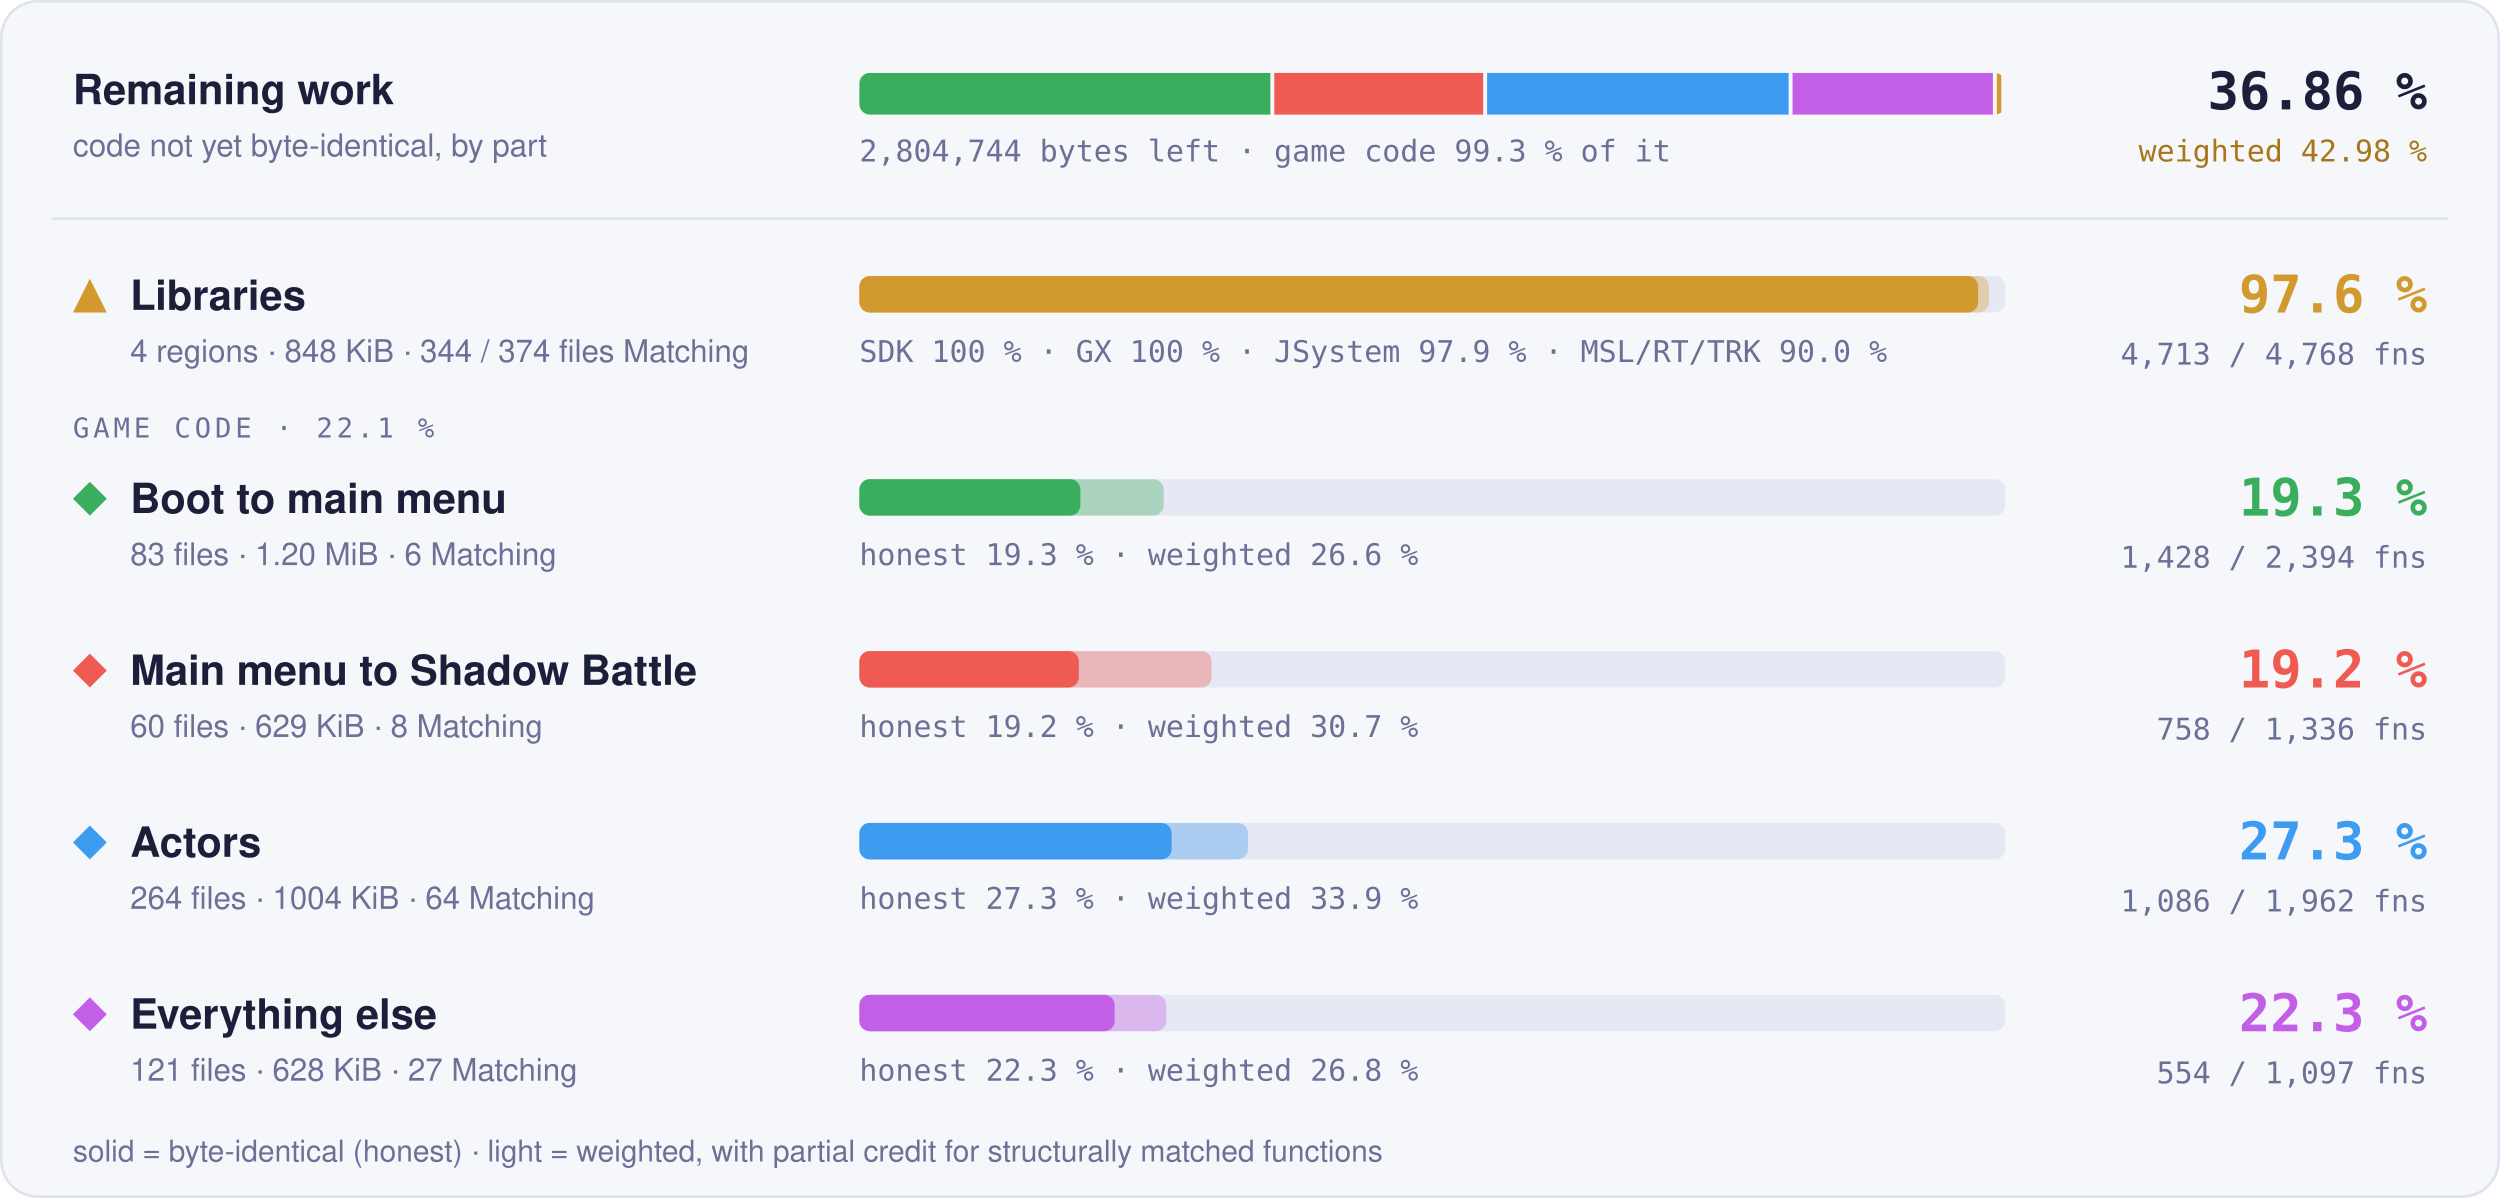
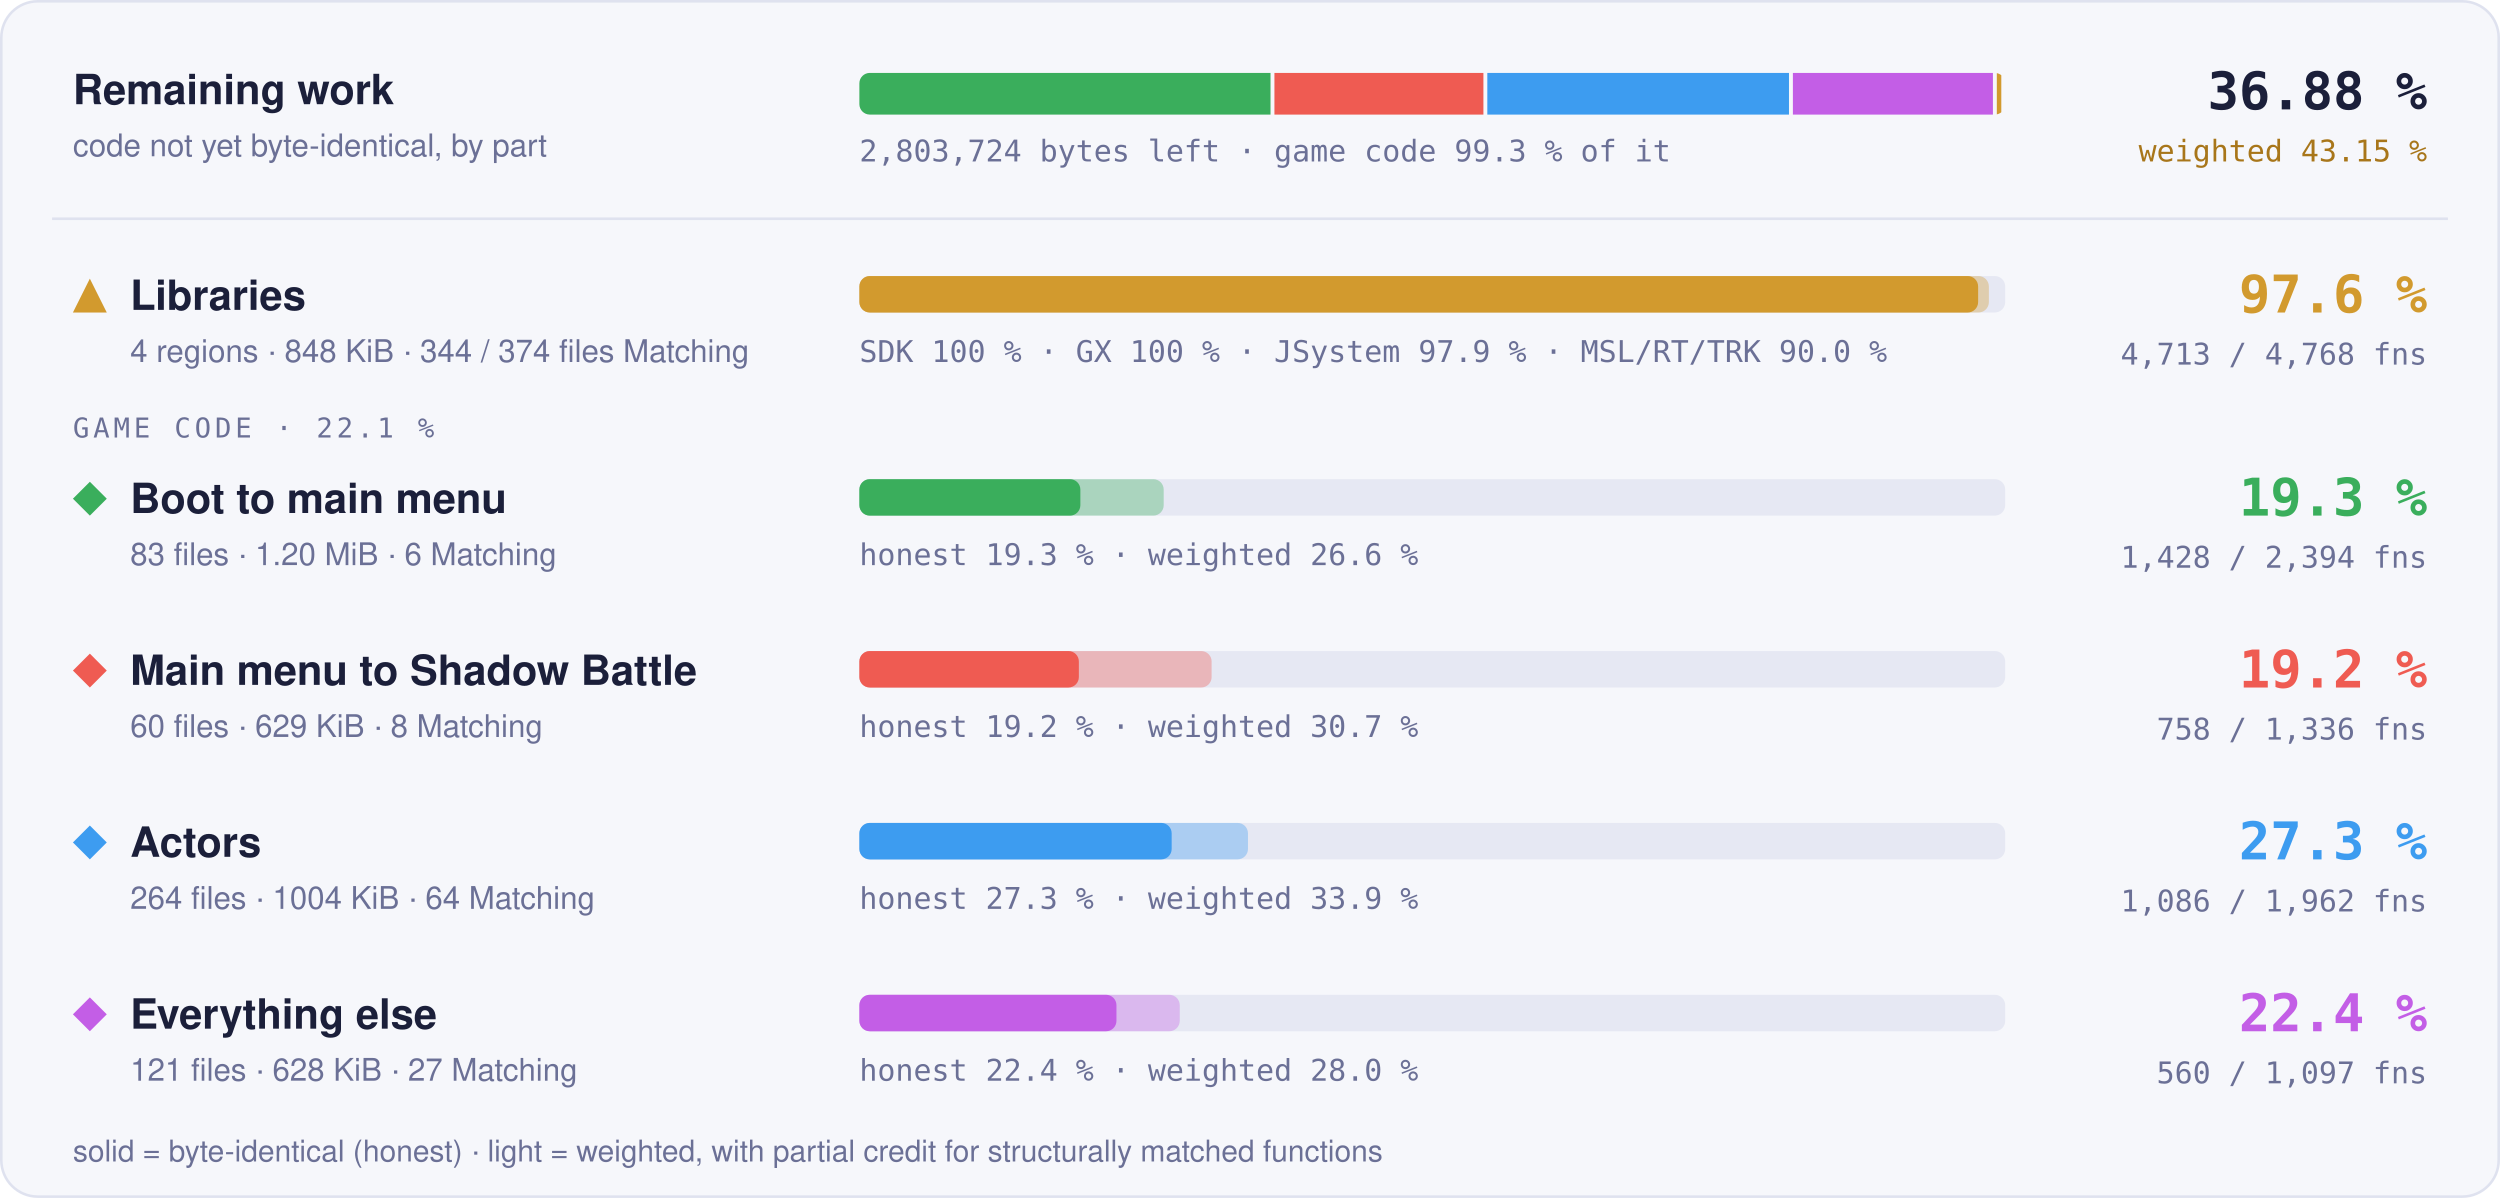
- <svg xmlns="http://www.w3.org/2000/svg" width="960" height="460" viewBox="0 0 960 460" role="img" aria-label="Progress overview: Libraries 97.6 % of code, 4713 of 4768 functions; Boot to main menu 19.3 % of code, 1428 of 2394 functions; Main menu to Shadow Battle 19.2 % of code, 758 of 1336 functions; Actors 27.3 % of code, 1086 of 1962 functions; Everything else 22.3 % of code, 554 of 1097 functions">
+ <svg xmlns="http://www.w3.org/2000/svg" width="960" height="460" viewBox="0 0 960 460" role="img" aria-label="Progress overview: Libraries 97.6 % of code, 4713 of 4768 functions; Boot to main menu 19.3 % of code, 1428 of 2394 functions; Main menu to Shadow Battle 19.2 % of code, 758 of 1336 functions; Actors 27.3 % of code, 1086 of 1962 functions; Everything else 22.4 % of code, 560 of 1097 functions">
  <style>text { font-family: -apple-system, BlinkMacSystemFont, 'Segoe UI', Helvetica, Arial, sans-serif; } .mono { font-family: ui-monospace, SFMono-Regular, 'SF Mono', Menlo, Consolas, monospace; } .grow { transform-box: fill-box; transform-origin: 0 50%; animation: grow 1.4s cubic-bezier(.2,.8,.2,1) both; } @keyframes grow { from { transform: scaleX(0); } } @media (prefers-reduced-motion: reduce) { * { animation: none !important; } }</style>
  <rect x="0.5" y="0.5" width="959" height="459" rx="14" fill="#f6f7fb" stroke="#dfe2ef" />
  <text x="28" y="40" font-size="16" font-weight="700" fill="#1b1f3a">Remaining work</text>
  <text x="28" y="60" font-size="12" fill="#6b7096">code not yet byte-identical, by part</text>
  <clipPath id="rw">
    <rect x="330" y="28" width="440" height="16" rx="4" />
  </clipPath>
  <g clip-path="url(#rw)">
-     <rect class="grow" x="330.00" y="28" width="157.82" height="16" fill="#3aae5c" />
-     <rect class="grow" x="489.32" y="28" width="80.22" height="16" fill="#ef5b52" />
-     <rect class="grow" x="571.04" y="28" width="115.80" height="16" fill="#3d9cf0" />
-     <rect class="grow" x="688.34" y="28" width="76.94" height="16" fill="#c35ee6" />
+     <rect class="grow" x="330.00" y="28" width="157.88" height="16" fill="#3aae5c" />
+     <rect class="grow" x="489.38" y="28" width="80.25" height="16" fill="#ef5b52" />
+     <rect class="grow" x="571.13" y="28" width="115.84" height="16" fill="#3d9cf0" />
+     <rect class="grow" x="688.47" y="28" width="76.81" height="16" fill="#c35ee6" />
    <rect class="grow" x="766.78" y="28" width="1.72" height="16" fill="#d29a2e" />
  </g>
-   <text x="330" y="62" class="mono" font-size="11.5" fill="#6b7096">2,804,744 bytes left · game code 99.3 % of it</text>
-   <text x="932" y="42" text-anchor="end" class="mono" font-size="20" font-weight="700" fill="#1b1f3a">36.86 %</text>
-   <text x="932" y="62" text-anchor="end" class="mono" font-size="11.5" fill="#a8761a">weighted 42.98 %</text>
+   <text x="330" y="62" class="mono" font-size="11.5" fill="#6b7096">2,803,724 bytes left · game code 99.3 % of it</text>
+   <text x="932" y="42" text-anchor="end" class="mono" font-size="20" font-weight="700" fill="#1b1f3a">36.88 %</text>
+   <text x="932" y="62" text-anchor="end" class="mono" font-size="11.5" fill="#a8761a">weighted 43.15 %</text>
  <line x1="20" x2="940" y1="84" y2="84" stroke="#dfe2ef" />
  <g fill="#d29a2e">
    <path d="M34.5 107L41 120L28 120Z" />
  </g>
  <text x="50" y="119" font-size="16" font-weight="700" fill="#1b1f3a">Libraries</text>
  <text x="50" y="139" font-size="12" fill="#6b7096">4 regions · 848 KiB · 344 / 374 files Matching</text>
  <rect x="330" y="106" width="440" height="14" rx="4" fill="#e6e8f3" />
  <rect class="grow" style="animation-delay:0.0s" x="330" y="106" width="433.73" height="14" rx="4" fill="#d29a2e" fill-opacity="0.35" />
  <rect class="grow" style="animation-delay:0.0s" x="330" y="106" width="429.60" height="14" rx="4" fill="#d29a2e" />
  <text x="330" y="139" class="mono" font-size="11.5" fill="#6b7096">SDK 100 % · GX 100 % · JSystem 97.9 % · MSL/RT/TRK 90.0 %</text>
  <text x="932" y="120" text-anchor="end" class="mono" font-size="20" font-weight="700" fill="#d29a2e">97.6 %</text>
  <text x="932" y="140" text-anchor="end" class="mono" font-size="11.5" fill="#6b7096">4,713 / 4,768 fns</text>
  <text x="28" y="168" class="mono" font-size="10.5" letter-spacing="0.14em" fill="#6b7096">GAME CODE · 22.1 %</text>
  <g fill="#3aae5c">
    <path d="M34.5 185L41 191.5L34.5 198L28 191.5Z" />
  </g>
  <text x="50" y="197" font-size="16" font-weight="700" fill="#1b1f3a">Boot to main menu</text>
  <text x="50" y="217" font-size="12" fill="#6b7096">83 files · 1.20 MiB · 6 Matching</text>
  <rect x="330" y="184" width="440" height="14" rx="4" fill="#e6e8f3" />
  <rect class="grow" style="animation-delay:0.1s" x="330" y="184" width="116.86" height="14" rx="4" fill="#3aae5c" fill-opacity="0.35" />
  <rect class="grow" style="animation-delay:0.1s" x="330" y="184" width="84.86" height="14" rx="4" fill="#3aae5c" />
  <text x="330" y="217" class="mono" font-size="11.5" fill="#6b7096">honest 19.3 % · weighted 26.6 %</text>
  <text x="932" y="198" text-anchor="end" class="mono" font-size="20" font-weight="700" fill="#3aae5c">19.3 %</text>
  <text x="932" y="218" text-anchor="end" class="mono" font-size="11.5" fill="#6b7096">1,428 / 2,394 fns</text>
  <g fill="#ef5b52">
    <path d="M34.5 251L41 257.5L34.5 264L28 257.5Z" />
  </g>
  <text x="50" y="263" font-size="16" font-weight="700" fill="#1b1f3a">Main menu to Shadow Battle</text>
  <text x="50" y="283" font-size="12" fill="#6b7096">60 files · 629 KiB · 8 Matching</text>
  <rect x="330" y="250" width="440" height="14" rx="4" fill="#e6e8f3" />
  <rect class="grow" style="animation-delay:0.2s" x="330" y="250" width="135.26" height="14" rx="4" fill="#ef5b52" fill-opacity="0.35" />
  <rect class="grow" style="animation-delay:0.2s" x="330" y="250" width="84.28" height="14" rx="4" fill="#ef5b52" />
  <text x="330" y="283" class="mono" font-size="11.5" fill="#6b7096">honest 19.2 % · weighted 30.7 %</text>
  <text x="932" y="264" text-anchor="end" class="mono" font-size="20" font-weight="700" fill="#ef5b52">19.2 %</text>
  <text x="932" y="284" text-anchor="end" class="mono" font-size="11.5" fill="#6b7096">758 / 1,336 fns</text>
  <g fill="#3d9cf0">
    <path d="M34.5 317L41 323.5L34.5 330L28 323.5Z" />
  </g>
  <text x="50" y="329" font-size="16" font-weight="700" fill="#1b1f3a">Actors</text>
  <text x="50" y="349" font-size="12" fill="#6b7096">264 files · 1004 KiB · 64 Matching</text>
  <rect x="330" y="316" width="440" height="14" rx="4" fill="#e6e8f3" />
  <rect class="grow" style="animation-delay:0.3s" x="330" y="316" width="149.22" height="14" rx="4" fill="#3d9cf0" fill-opacity="0.35" />
  <rect class="grow" style="animation-delay:0.3s" x="330" y="316" width="119.92" height="14" rx="4" fill="#3d9cf0" />
  <text x="330" y="349" class="mono" font-size="11.5" fill="#6b7096">honest 27.3 % · weighted 33.9 %</text>
  <text x="932" y="330" text-anchor="end" class="mono" font-size="20" font-weight="700" fill="#3d9cf0">27.3 %</text>
  <text x="932" y="350" text-anchor="end" class="mono" font-size="11.5" fill="#6b7096">1,086 / 1,962 fns</text>
  <g fill="#c35ee6">
    <path d="M34.5 383L41 389.5L34.5 396L28 389.5Z" />
  </g>
  <text x="50" y="395" font-size="16" font-weight="700" fill="#1b1f3a">Everything else</text>
  <text x="50" y="415" font-size="12" fill="#6b7096">121 files · 628 KiB · 27 Matching</text>
  <rect x="330" y="382" width="440" height="14" rx="4" fill="#e6e8f3" />
-   <rect class="grow" style="animation-delay:0.4s" x="330" y="382" width="117.84" height="14" rx="4" fill="#c35ee6" fill-opacity="0.35" />
-   <rect class="grow" style="animation-delay:0.4s" x="330" y="382" width="98.02" height="14" rx="4" fill="#c35ee6" />
-   <text x="330" y="415" class="mono" font-size="11.5" fill="#6b7096">honest 22.3 % · weighted 26.8 %</text>
-   <text x="932" y="396" text-anchor="end" class="mono" font-size="20" font-weight="700" fill="#c35ee6">22.3 %</text>
-   <text x="932" y="416" text-anchor="end" class="mono" font-size="11.5" fill="#6b7096">554 / 1,097 fns</text>
+   <rect class="grow" style="animation-delay:0.4s" x="330" y="382" width="123.02" height="14" rx="4" fill="#c35ee6" fill-opacity="0.35" />
+   <rect class="grow" style="animation-delay:0.4s" x="330" y="382" width="98.72" height="14" rx="4" fill="#c35ee6" />
+   <text x="330" y="415" class="mono" font-size="11.5" fill="#6b7096">honest 22.4 % · weighted 28.0 %</text>
+   <text x="932" y="396" text-anchor="end" class="mono" font-size="20" font-weight="700" fill="#c35ee6">22.4 %</text>
+   <text x="932" y="416" text-anchor="end" class="mono" font-size="11.5" fill="#6b7096">560 / 1,097 fns</text>
  <text x="28" y="446" font-size="11.5" fill="#6b7096">solid = byte-identical (honest) · light = weighted, with partial credit for structurally matched functions</text>
</svg>
